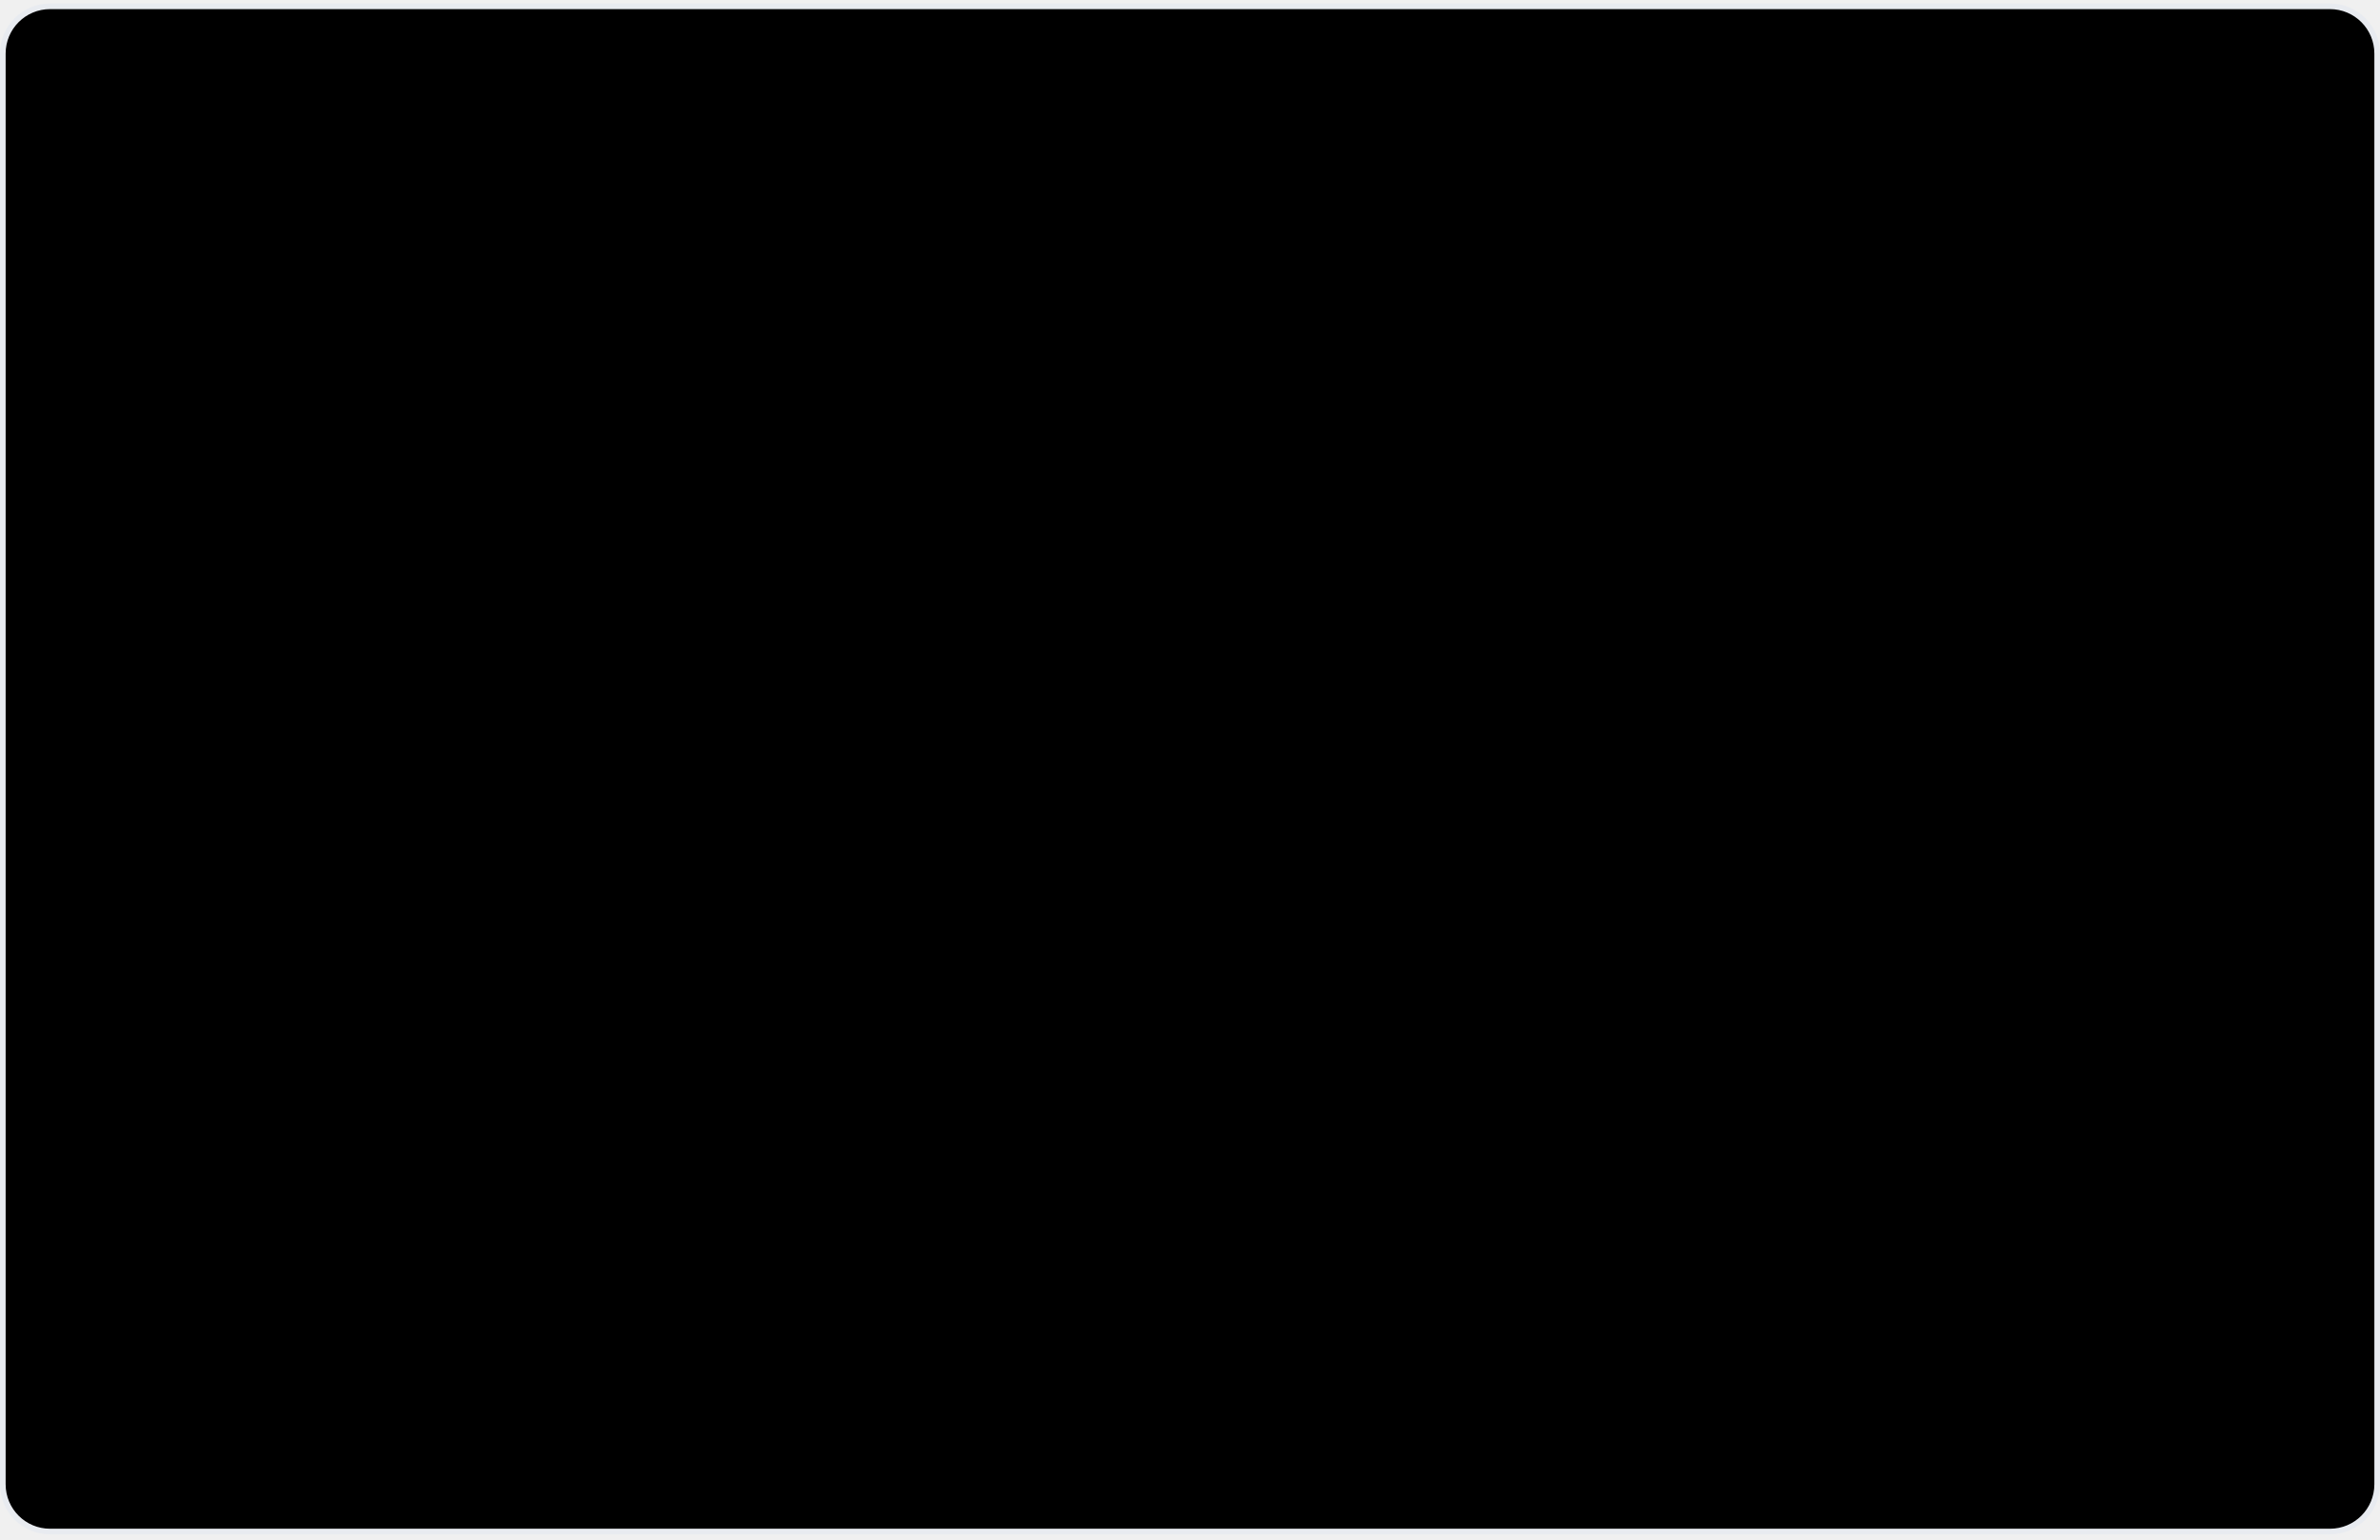
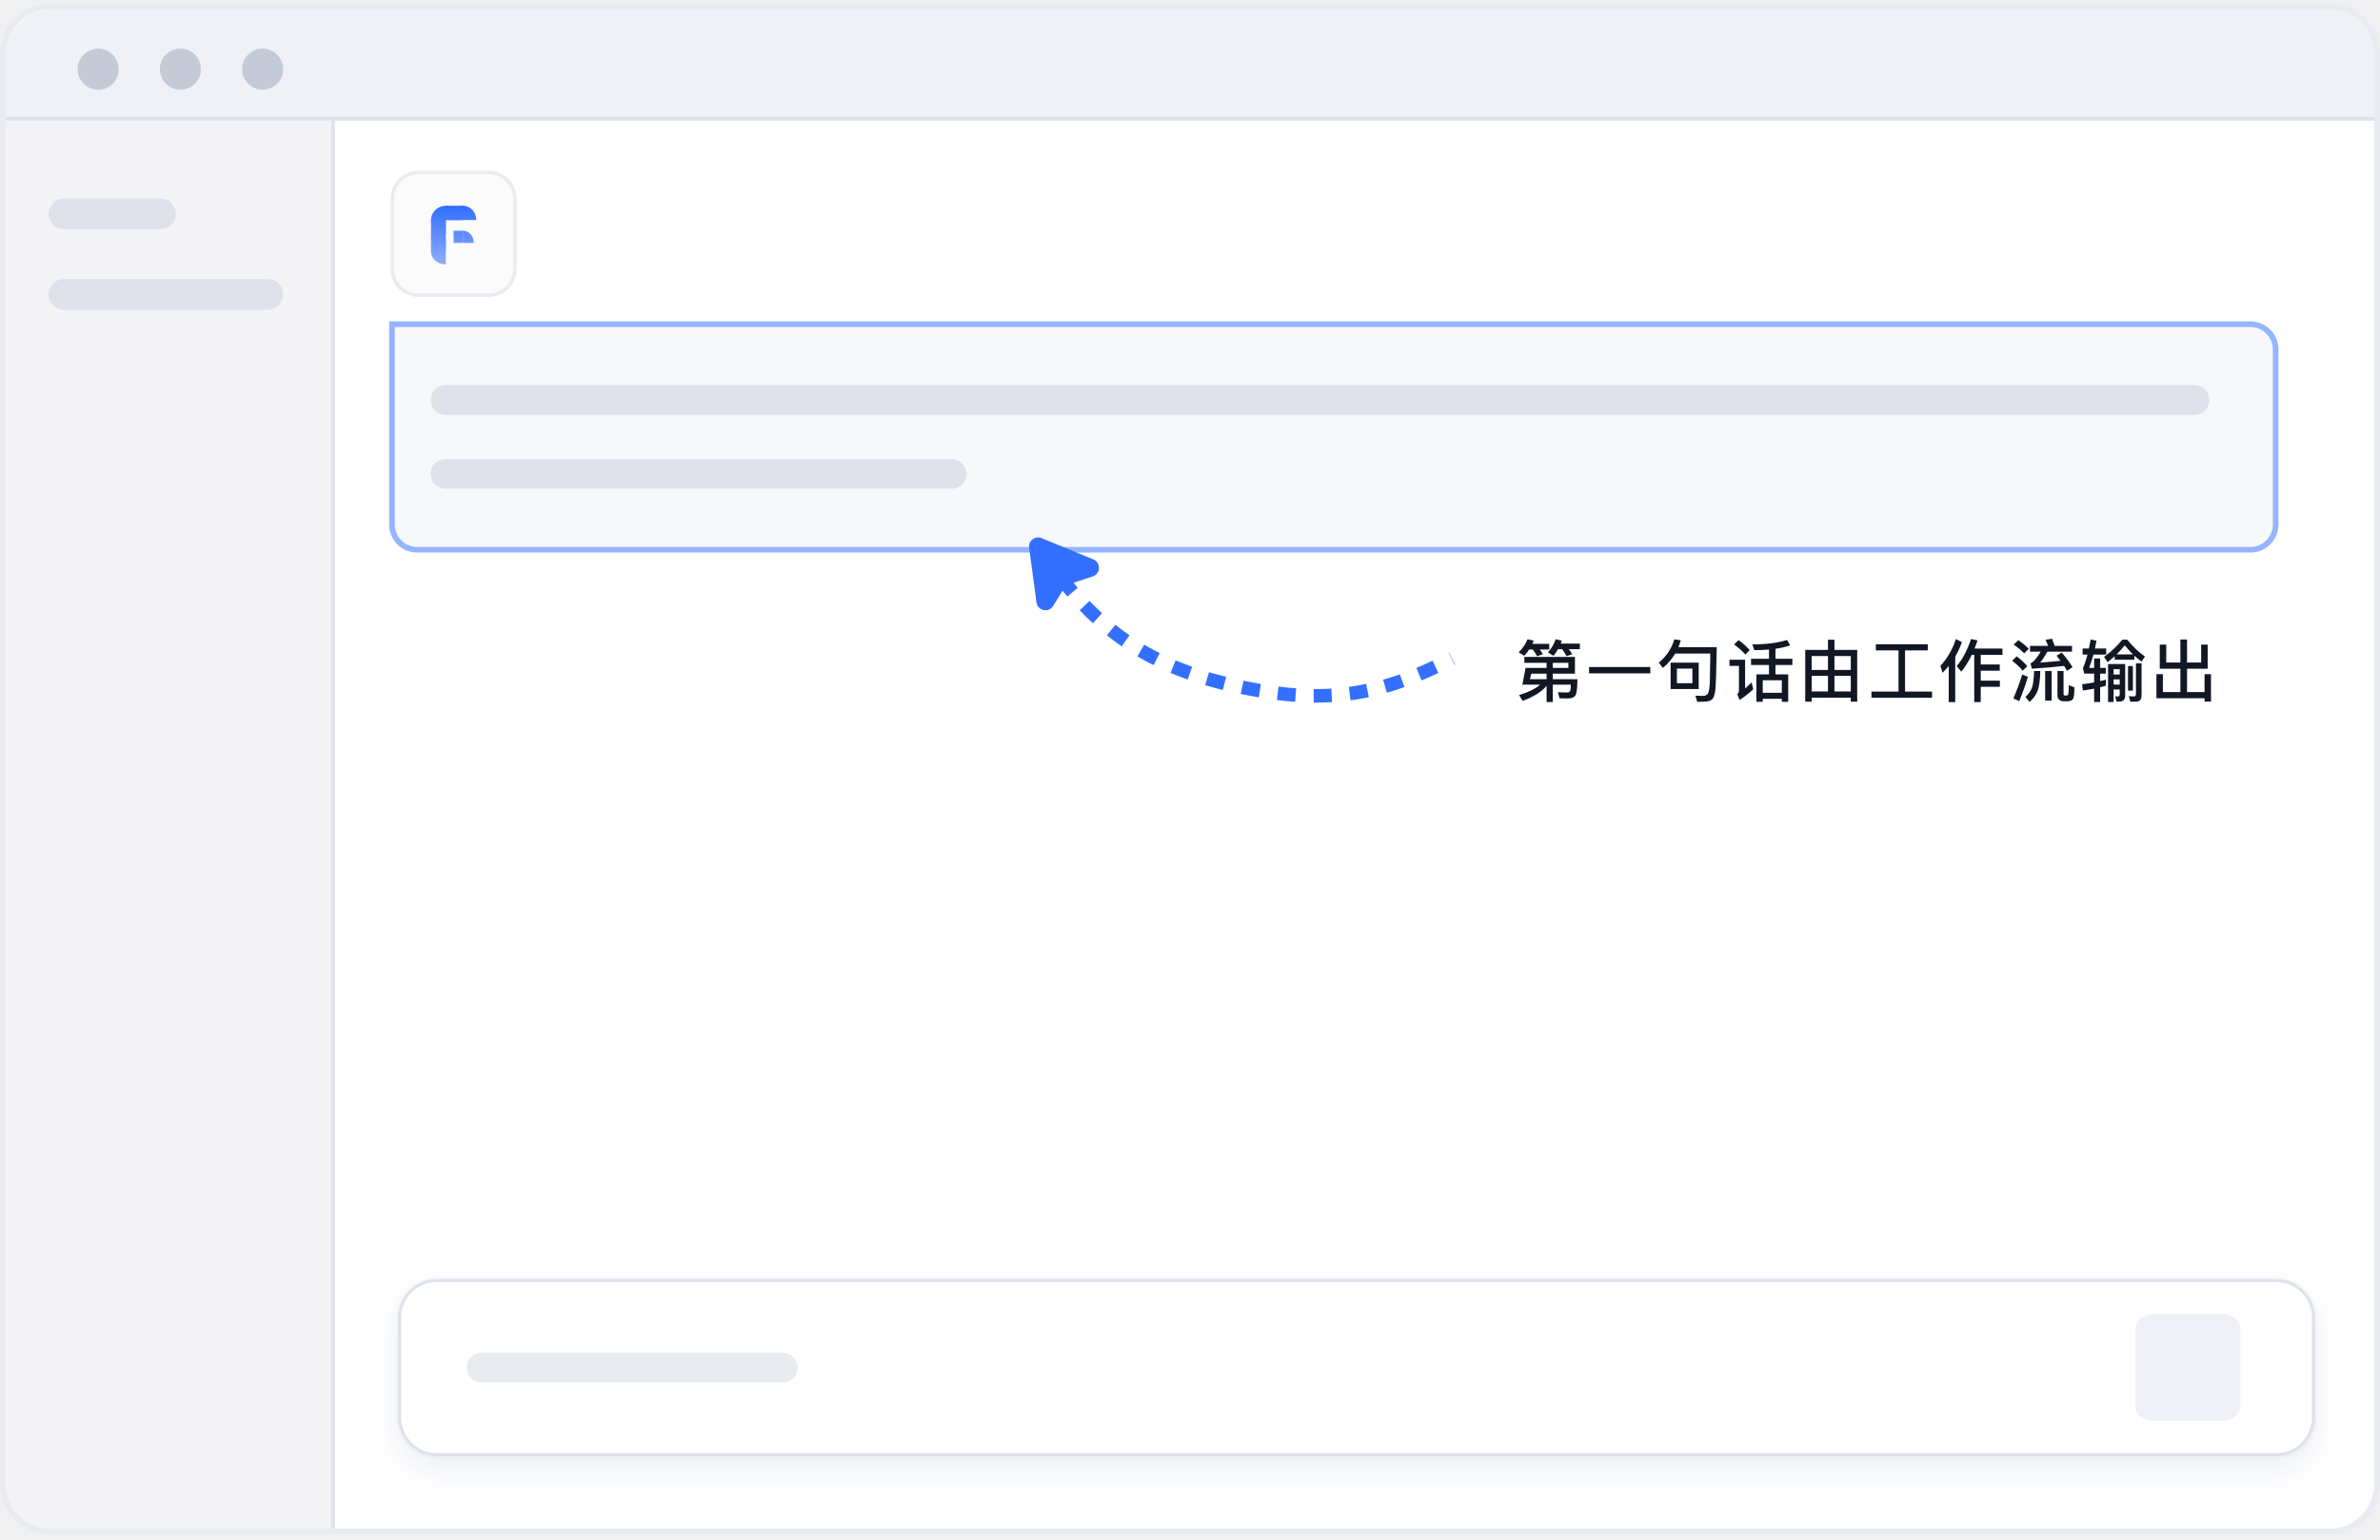
- <svg xmlns="http://www.w3.org/2000/svg" width="422" height="273" viewBox="0 0 422 273">
+ <svg xmlns="http://www.w3.org/2000/svg" width="422" height="273" viewBox="0 0 422 273" fill="none">
  <g clip-path="url(#clip0_13151_318)">
    <rect x="1" y="1.618" width="420" height="269.5" rx="7.875" fill="#F4F4F7" />
    <mask id="path-3-inside-1_13151_318" fill="white">
      <path d="M58.75 20.73H421V271.418H58.75V20.73Z" />
    </mask>
    <path d="M58.75 20.73H421V271.418H58.75V20.73Z" fill="white" />
    <path d="M59.406 271.418V20.73H58.094V271.418H59.406Z" fill="#DFE2EA" mask="url(#path-3-inside-1_13151_318)" />
    <rect x="69.561" y="30.601" width="21.746" height="21.746" rx="4.66" fill="#FBFBFC" />
    <rect x="69.561" y="30.601" width="21.746" height="21.746" rx="4.66" stroke="#E8EBF0" stroke-width="0.621" />
    <path d="M81.674 39.023C81.674 38.524 81.52 38.035 81.231 37.62C80.943 37.204 80.533 36.88 80.053 36.689C79.573 36.498 79.044 36.448 78.535 36.545C78.025 36.643 77.557 36.883 77.19 37.237C76.823 37.59 76.572 38.04 76.471 38.531C76.37 39.021 76.422 39.529 76.621 39.99C76.819 40.452 77.156 40.847 77.588 41.124C78.02 41.402 78.528 41.55 79.047 41.55V39.023H81.674Z" fill="url(#paint0_linear_13151_318)" />
    <path d="M84.447 39.023C84.447 38.692 84.386 38.363 84.267 38.056C84.149 37.75 83.976 37.471 83.757 37.237C83.538 37.002 83.279 36.816 82.993 36.689C82.707 36.562 82.401 36.497 82.091 36.497C81.782 36.497 81.476 36.562 81.19 36.689C80.904 36.816 80.645 37.002 80.426 37.237C80.207 37.471 80.034 37.75 79.915 38.056C79.797 38.363 79.736 38.692 79.736 39.023L84.447 39.023Z" fill="url(#paint1_linear_13151_318)" />
    <path d="M84.015 43.074C84.015 42.792 83.966 42.513 83.872 42.252C83.778 41.992 83.64 41.755 83.466 41.556C83.293 41.357 83.086 41.199 82.859 41.091C82.632 40.983 82.389 40.927 82.143 40.927V43.074H84.015Z" fill="url(#paint2_linear_13151_318)" />
    <path d="M79.047 42.3C78.702 42.3 78.361 42.359 78.042 42.475C77.723 42.59 77.434 42.76 77.19 42.973C76.946 43.187 76.752 43.441 76.62 43.72C76.488 43.999 76.421 44.298 76.421 44.6C76.421 44.902 76.488 45.201 76.62 45.48C76.752 45.759 76.946 46.013 77.19 46.227C77.434 46.44 77.723 46.61 78.042 46.725C78.361 46.841 78.702 46.9 79.047 46.9L79.047 42.3Z" fill="url(#paint3_linear_13151_318)" />
    <path d="M79.047 38.923L79.047 44.575L76.42 44.575L76.42 38.923H79.047Z" fill="url(#paint4_linear_13151_318)" />
    <path d="M82.171 39.023L79.017 39.023L79.017 36.497L82.171 36.497V39.023Z" fill="url(#paint5_linear_13151_318)" />
    <path d="M82.171 43.073H80.426V40.927L82.171 40.927V43.073Z" fill="url(#paint6_linear_13151_318)" />
    <path d="M69.5 57.5H399.029C401.498 57.5 403.5 59.502 403.5 61.971V93.029C403.5 95.498 401.498 97.5 399.029 97.5H73.971C71.501 97.5 69.5 95.498 69.5 93.029V57.5Z" fill="#F7F8FA" />
    <path d="M69.5 57.5H399.029C401.498 57.5 403.5 59.502 403.5 61.971V93.029C403.5 95.498 401.498 97.5 399.029 97.5H73.971C71.501 97.5 69.5 95.498 69.5 93.029V57.5Z" stroke="#94B5FF" />
    <rect x="76.327" y="68.305" width="315.446" height="5.25" rx="2.625" fill="#DFE2EA" />
    <rect x="76.327" y="81.43" width="95.049" height="5.25" rx="2.625" fill="#DFE2EA" />
    <path d="M184.513 97.276C193.723 111.656 203.857 118.594 220.595 121.978C234.842 124.858 244.545 123.5 257.454 116.821" stroke="#3370FF" stroke-width="2.403" stroke-dasharray="3.2 3.2" />
    <path d="M182.474 97.126C182.311 95.903 183.532 94.962 184.672 95.431L193.868 99.215C195.242 99.781 195.173 101.75 193.763 102.218L189.567 103.61C189.211 103.728 188.909 103.966 188.711 104.284L186.725 107.475C185.931 108.751 183.976 108.33 183.776 106.841L182.474 97.126Z" fill="#3370FF" />
    <g filter="url(#filter0_dd_13151_318)">
      <rect x="70.562" y="226.792" width="339.938" height="31.5" rx="6.916" fill="white" />
      <rect x="70.845" y="227.075" width="339.372" height="30.934" rx="6.634" stroke="#DFE2EA" stroke-width="0.565" />
      <rect x="82.75" y="239.917" width="58.673" height="5.25" rx="2.625" fill="#E8EBF0" />
      <rect x="378.614" y="233.085" width="18.634" height="18.916" rx="2.853" fill="#F0F1F6" />
    </g>
    <path d="M274.227 117.548H270.279V116.504H279.255V119.48H275.331V120.452H279.687C279.687 121.916 279.579 122.852 279.387 123.248C279.183 123.656 278.727 123.86 278.007 123.872C277.503 123.872 276.999 123.86 276.519 123.848L276.243 122.768C276.807 122.792 277.335 122.816 277.827 122.816C278.163 122.816 278.367 122.696 278.439 122.468C278.487 122.252 278.523 121.904 278.523 121.424H275.331V124.508H274.227V121.628C273.387 122.66 271.971 123.548 269.991 124.304L269.355 123.272C271.107 122.72 272.355 122.096 273.075 121.424H269.931L270.507 118.448H274.227V117.548ZM274.227 119.48H271.515L271.275 120.452H274.227V119.48ZM275.331 118.448H278.091V117.548H275.331V118.448ZM271.155 115.184C270.891 115.58 270.591 115.952 270.267 116.3L269.271 115.688C270.003 114.968 270.531 114.2 270.843 113.372L271.947 113.612C271.863 113.816 271.779 114.008 271.707 114.188H274.695V115.184H273.003C273.231 115.472 273.423 115.748 273.579 116.012L272.559 116.384C272.331 115.976 272.067 115.568 271.779 115.184H271.155ZM276.255 115.136C276.015 115.556 275.751 115.952 275.451 116.312L274.467 115.7C275.103 114.98 275.559 114.2 275.835 113.372L276.927 113.612C276.855 113.792 276.795 113.972 276.735 114.14H280.119V115.136H278.175C278.415 115.448 278.619 115.736 278.775 116.012L277.767 116.384C277.551 115.952 277.287 115.532 276.975 115.136H276.255ZM281.759 118.292H292.619V119.42H281.759V118.292ZM296.215 117.524H301.195V122.204H296.215V117.524ZM300.079 121.16V118.58H297.331V121.16H300.079ZM296.875 113.396L298.027 113.54C297.907 113.972 297.763 114.392 297.595 114.788H304.399C304.327 118.628 304.267 120.92 304.207 121.64C304.147 122.72 303.991 123.464 303.727 123.848C303.451 124.232 302.947 124.436 302.227 124.436C301.867 124.436 301.435 124.448 300.931 124.472L300.619 123.38C301.063 123.404 301.519 123.416 301.975 123.416C302.359 123.416 302.647 123.272 302.839 122.984C303.019 122.696 303.127 121.988 303.175 120.872C303.199 120.14 303.223 118.484 303.259 115.904H297.031C296.455 116.864 295.735 117.716 294.847 118.46L294.127 117.524C295.471 116.396 296.395 115.028 296.875 113.396ZM310.479 116.828H313.659V115.196C312.843 115.268 311.967 115.304 311.043 115.304L310.707 114.284C313.143 114.284 315.195 114.02 316.863 113.504L317.415 114.452C316.647 114.716 315.783 114.92 314.811 115.064V116.828H317.811V117.932H314.811V119.6H317.067V124.46H315.939V123.932H312.555V124.46H311.427V119.6H313.659V117.932H310.479V116.828ZM312.555 122.864H315.939V120.644H312.555V122.864ZM308.271 113.516C309.051 114.104 309.711 114.692 310.251 115.292L309.471 116.084C308.991 115.52 308.331 114.92 307.479 114.296L308.271 113.516ZM306.651 116.996H309.423V122.096C309.783 121.784 310.167 121.436 310.575 121.04L310.875 122.24C310.119 122.948 309.315 123.584 308.463 124.136L308.031 123.116C308.223 122.948 308.331 122.744 308.331 122.504V118.088H306.651V116.996ZM329.303 115.256V124.436H328.163V123.728H321.227V124.436H320.087V115.256H324.119V113.456H325.271V115.256H329.303ZM321.227 122.624H324.119V119.864H321.227V122.624ZM325.271 122.624H328.163V119.864H325.271V122.624ZM321.227 118.808H324.119V116.348H321.227V118.808ZM325.271 116.348V118.808H328.163V116.348H325.271ZM336.631 115.352H332.611V114.26H341.815V115.352H337.783V122.648H342.571V123.752H331.831V122.648H336.631V115.352ZM349.623 116.132C349.071 117.284 348.447 118.28 347.763 119.12L346.947 118.136C347.943 116.972 348.795 115.364 349.491 113.324L350.643 113.576C350.475 114.08 350.295 114.56 350.115 115.016H355.059V116.132H351.207V117.848H354.579V118.952H351.207V120.716H354.603V121.808H351.207V124.52H350.055V116.132H349.623ZM345.531 118.112C345.195 118.52 344.823 118.928 344.439 119.324L344.055 118.1C345.291 116.744 346.203 115.16 346.791 113.36L347.871 113.864C347.559 114.776 347.163 115.64 346.683 116.456V124.52H345.531V118.112ZM360.275 118.592L360.023 117.632C360.119 117.596 360.203 117.56 360.251 117.536C360.671 117.284 361.199 116.624 361.847 115.568H359.951V114.548H363.155C363.011 114.164 362.855 113.804 362.687 113.468L363.851 113.276C364.007 113.66 364.163 114.08 364.319 114.548H367.391V115.568H363.023C362.543 116.408 362.123 117.056 361.739 117.512C362.939 117.428 364.151 117.32 365.351 117.188C365.123 116.888 364.895 116.588 364.655 116.288L365.579 115.724C366.407 116.708 367.043 117.572 367.475 118.316L366.527 118.976C366.359 118.688 366.179 118.388 365.987 118.1C364.235 118.304 362.327 118.472 360.275 118.592ZM357.875 113.528C358.595 114.032 359.219 114.548 359.723 115.064L358.907 115.88C358.463 115.4 357.839 114.872 357.047 114.32L357.875 113.528ZM357.587 116.396C358.331 116.972 358.967 117.56 359.471 118.136L358.655 118.952C358.211 118.4 357.587 117.812 356.771 117.188L357.587 116.396ZM358.559 119.636L359.567 120.02C359.111 121.556 358.595 122.996 358.031 124.34L356.987 123.872C357.587 122.492 358.115 121.076 358.559 119.636ZM362.627 119H363.779V124.256H362.627V119ZM360.671 119H361.775C361.727 120.584 361.571 121.736 361.307 122.48C361.019 123.248 360.527 123.908 359.855 124.484L359.123 123.584C359.675 123.128 360.059 122.588 360.287 121.964C360.503 121.364 360.623 120.38 360.671 119ZM366.551 124.376H366.023C365.207 124.376 364.811 124.016 364.811 123.32V119H365.891V123.104C365.891 123.236 365.951 123.32 366.071 123.344H366.503C366.659 123.32 366.743 123.152 366.767 122.864C366.791 122.552 366.815 122.096 366.815 121.52L367.811 121.892C367.811 123.02 367.727 123.716 367.571 123.968C367.415 124.208 367.079 124.34 366.551 124.376ZM371.311 116.792H372.379V118.448H373.387V119.468H372.379V120.8C372.739 120.716 373.087 120.632 373.399 120.548V121.616C373.063 121.712 372.715 121.796 372.379 121.892V124.496H371.311V122.132C370.675 122.252 370.015 122.372 369.319 122.468L369.175 121.352C369.943 121.256 370.651 121.148 371.311 121.028V119.468H369.559L369.319 118.508C369.607 117.86 369.883 117.056 370.135 116.084H369.271V115.004H370.387C370.495 114.488 370.603 113.948 370.699 113.396L371.731 113.636C371.635 114.116 371.551 114.572 371.455 115.004H373.447V116.084H371.191C370.951 116.96 370.699 117.752 370.435 118.448H371.311V116.792ZM374.959 116.384C374.539 116.768 374.119 117.116 373.699 117.44L373.075 116.492C374.287 115.628 375.367 114.608 376.327 113.432H377.167C378.199 114.692 379.243 115.688 380.323 116.432L379.723 117.332C379.279 117.008 378.859 116.66 378.451 116.3V116.996H374.959V116.384ZM378.199 116.06C377.683 115.556 377.203 115.028 376.747 114.464C376.267 115.04 375.775 115.58 375.295 116.06H378.199ZM375.811 124.412H375.283L375.031 123.488L375.499 123.524C375.727 123.524 375.847 123.392 375.847 123.14V122.276H374.767V124.496H373.783V117.764H376.819V123.344C376.819 124.052 376.483 124.412 375.811 124.412ZM374.767 121.412H375.847V120.488H374.767V121.412ZM374.767 119.624H375.847V118.676H374.767V119.624ZM377.323 118.124H378.187V122.48H377.323V118.124ZM378.751 124.436H377.719L377.479 123.44C377.803 123.488 378.103 123.512 378.391 123.512C378.607 123.512 378.727 123.356 378.727 123.044V117.644H379.723V123.284C379.723 124.052 379.399 124.436 378.751 124.436ZM390.291 117.5V114.32H391.443V118.604H387.783V122.744H390.891V119.564H392.031V124.412H390.891V123.836H382.359V119.564H383.499V122.744H386.607V118.604H382.947V114.32H384.099V117.5H386.607V113.408H387.783V117.5H390.291Z" fill="#111824" />
    <rect x="8.611" y="35.204" width="22.566" height="5.468" rx="2.734" fill="#DFE2EA" />
    <rect x="8.611" y="49.477" width="41.601" height="5.468" rx="2.734" fill="#DFE2EA" />
    <mask id="path-19-inside-2_13151_318" fill="white">
      <path d="M0.29 11.972C0.29 6.173 4.991 1.472 10.79 1.472H412.133C417.932 1.472 422.633 6.173 422.633 11.972V21.382H0.29V11.972Z" />
    </mask>
    <path d="M0.29 11.972C0.29 6.173 4.991 1.472 10.79 1.472H412.133C417.932 1.472 422.633 6.173 422.633 11.972V21.382H0.29V11.972Z" fill="#F0F1F6" />
    <path d="M0.29 1.472H422.633H0.29ZM422.633 22.038H0.29V20.726H422.633V22.038ZM0.29 21.382V1.472V21.382ZM422.633 1.472V21.382V1.472Z" fill="#DFE2EA" mask="url(#path-19-inside-2_13151_318)" />
    <circle cx="17.404" cy="12.269" r="3.645" fill="#C4CBD7" />
    <circle cx="31.985" cy="12.269" r="3.645" fill="#C4CBD7" />
    <circle cx="46.566" cy="12.269" r="3.645" fill="#C4CBD7" />
  </g>
  <rect x="0.5" y="1.118" width="421" height="270.5" rx="8.375" stroke="#E8EBF0" />
  <defs>
    <filter id="filter0_dd_13151_318" x="64.799" y="223.334" width="351.465" height="43.027" filterUnits="userSpaceOnUse" color-interpolation-filters="sRGB">
      <feFlood flood-opacity="0" result="BackgroundImageFix" />
      <feColorMatrix in="SourceAlpha" type="matrix" values="0 0 0 0 0 0 0 0 0 0 0 0 0 0 0 0 0 0 127 0" result="hardAlpha" />
      <feOffset />
      <feGaussianBlur stdDeviation="0.288" />
      <feComposite in2="hardAlpha" operator="out" />
      <feColorMatrix type="matrix" values="0 0 0 0 0.075 0 0 0 0 0.2 0 0 0 0 0.42 0 0 0 0.08 0" />
      <feBlend mode="normal" in2="BackgroundImageFix" result="effect1_dropShadow_13151_318" />
      <feColorMatrix in="SourceAlpha" type="matrix" values="0 0 0 0 0 0 0 0 0 0 0 0 0 0 0 0 0 0 127 0" result="hardAlpha" />
      <feOffset dy="2.305" />
      <feGaussianBlur stdDeviation="2.882" />
      <feColorMatrix type="matrix" values="0 0 0 0 0.075 0 0 0 0 0.2 0 0 0 0 0.42 0 0 0 0.08 0" />
      <feBlend mode="normal" in2="effect1_dropShadow_13151_318" result="effect2_dropShadow_13151_318" />
      <feBlend mode="normal" in="SourceGraphic" in2="effect2_dropShadow_13151_318" result="shape" />
    </filter>
    <linearGradient id="paint0_linear_13151_318" x1="80.434" y1="36.497" x2="80.434" y2="46.9" gradientUnits="userSpaceOnUse">
      <stop stop-color="#326DFF" />
      <stop offset="1" stop-color="#8EAEFF" />
    </linearGradient>
    <linearGradient id="paint1_linear_13151_318" x1="80.434" y1="36.497" x2="80.434" y2="46.9" gradientUnits="userSpaceOnUse">
      <stop stop-color="#326DFF" />
      <stop offset="1" stop-color="#8EAEFF" />
    </linearGradient>
    <linearGradient id="paint2_linear_13151_318" x1="80.434" y1="36.497" x2="80.434" y2="46.9" gradientUnits="userSpaceOnUse">
      <stop stop-color="#326DFF" />
      <stop offset="1" stop-color="#8EAEFF" />
    </linearGradient>
    <linearGradient id="paint3_linear_13151_318" x1="80.434" y1="36.497" x2="80.434" y2="46.9" gradientUnits="userSpaceOnUse">
      <stop stop-color="#326DFF" />
      <stop offset="1" stop-color="#8EAEFF" />
    </linearGradient>
    <linearGradient id="paint4_linear_13151_318" x1="80.434" y1="36.497" x2="80.434" y2="46.9" gradientUnits="userSpaceOnUse">
      <stop stop-color="#326DFF" />
      <stop offset="1" stop-color="#8EAEFF" />
    </linearGradient>
    <linearGradient id="paint5_linear_13151_318" x1="80.434" y1="36.497" x2="80.434" y2="46.9" gradientUnits="userSpaceOnUse">
      <stop stop-color="#326DFF" />
      <stop offset="1" stop-color="#8EAEFF" />
    </linearGradient>
    <linearGradient id="paint6_linear_13151_318" x1="80.434" y1="36.497" x2="80.434" y2="46.9" gradientUnits="userSpaceOnUse">
      <stop stop-color="#326DFF" />
      <stop offset="1" stop-color="#8EAEFF" />
    </linearGradient>
    <clipPath id="clip0_13151_318">
      <rect x="1" y="1.618" width="420" height="269.5" rx="7.875" fill="white" />
    </clipPath>
  </defs>
</svg>
